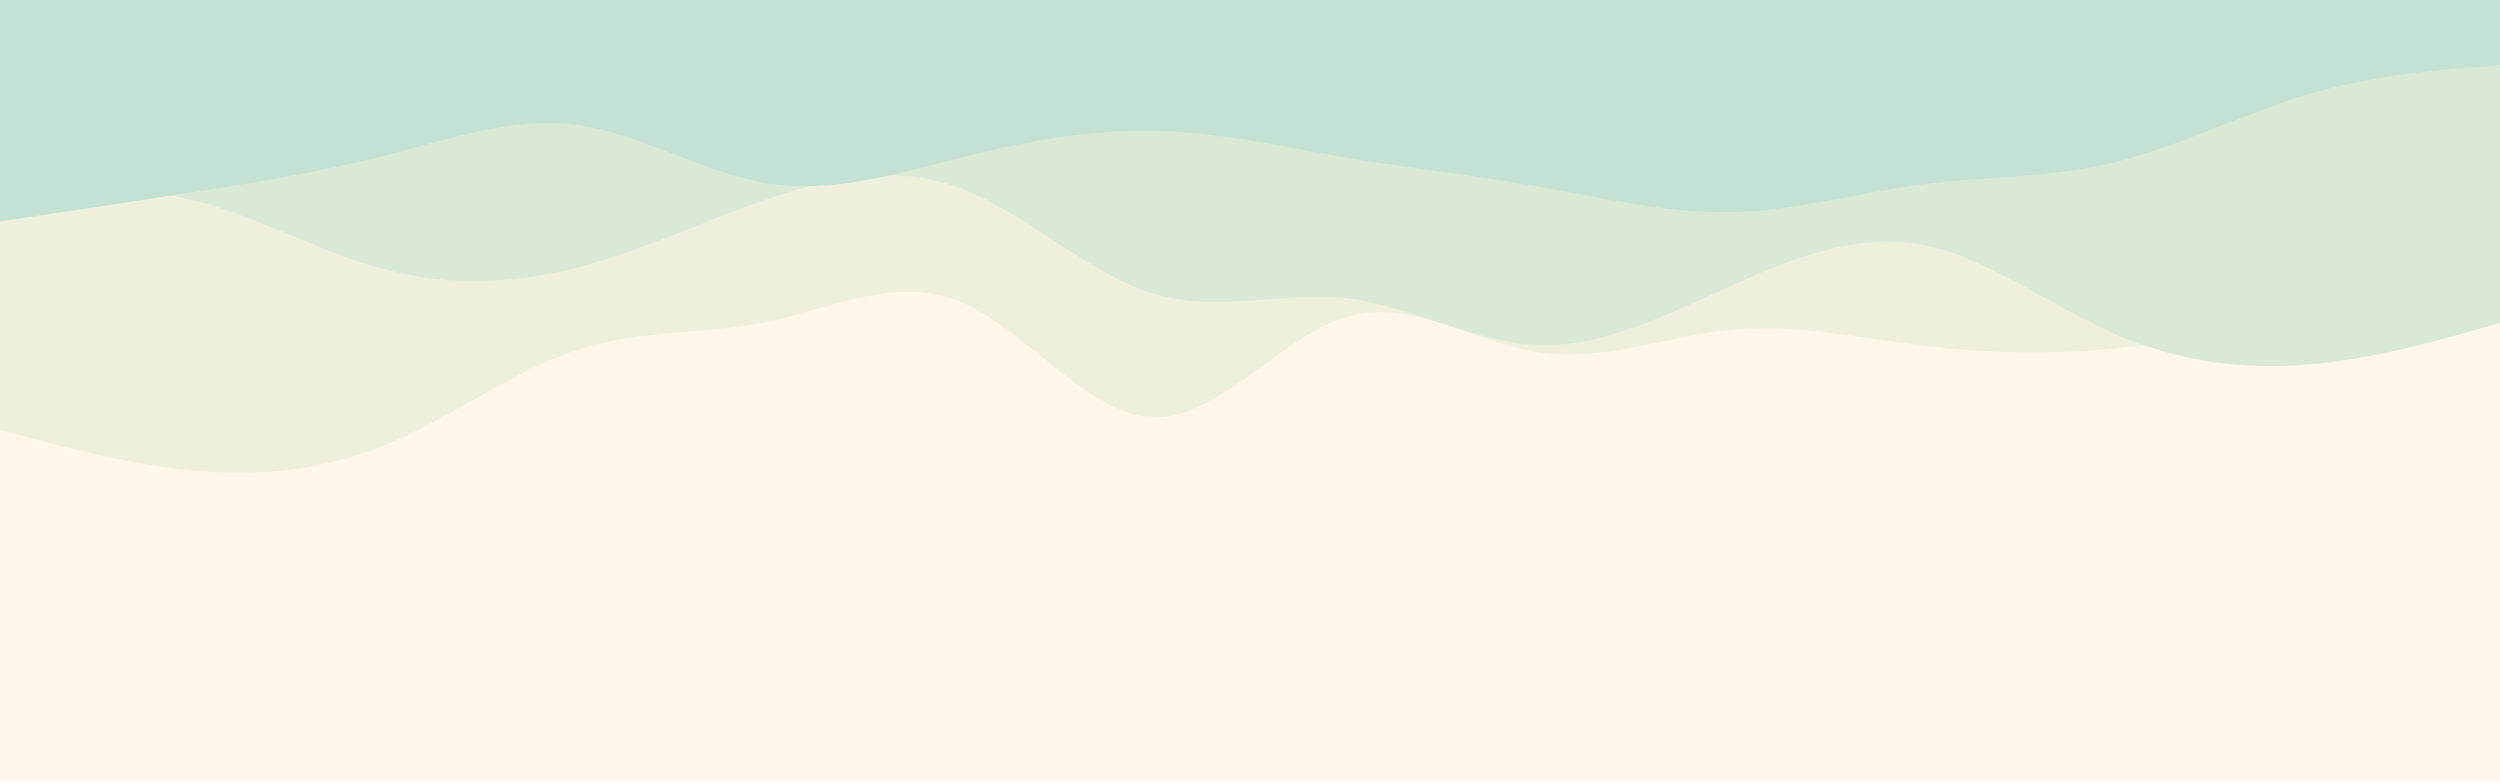
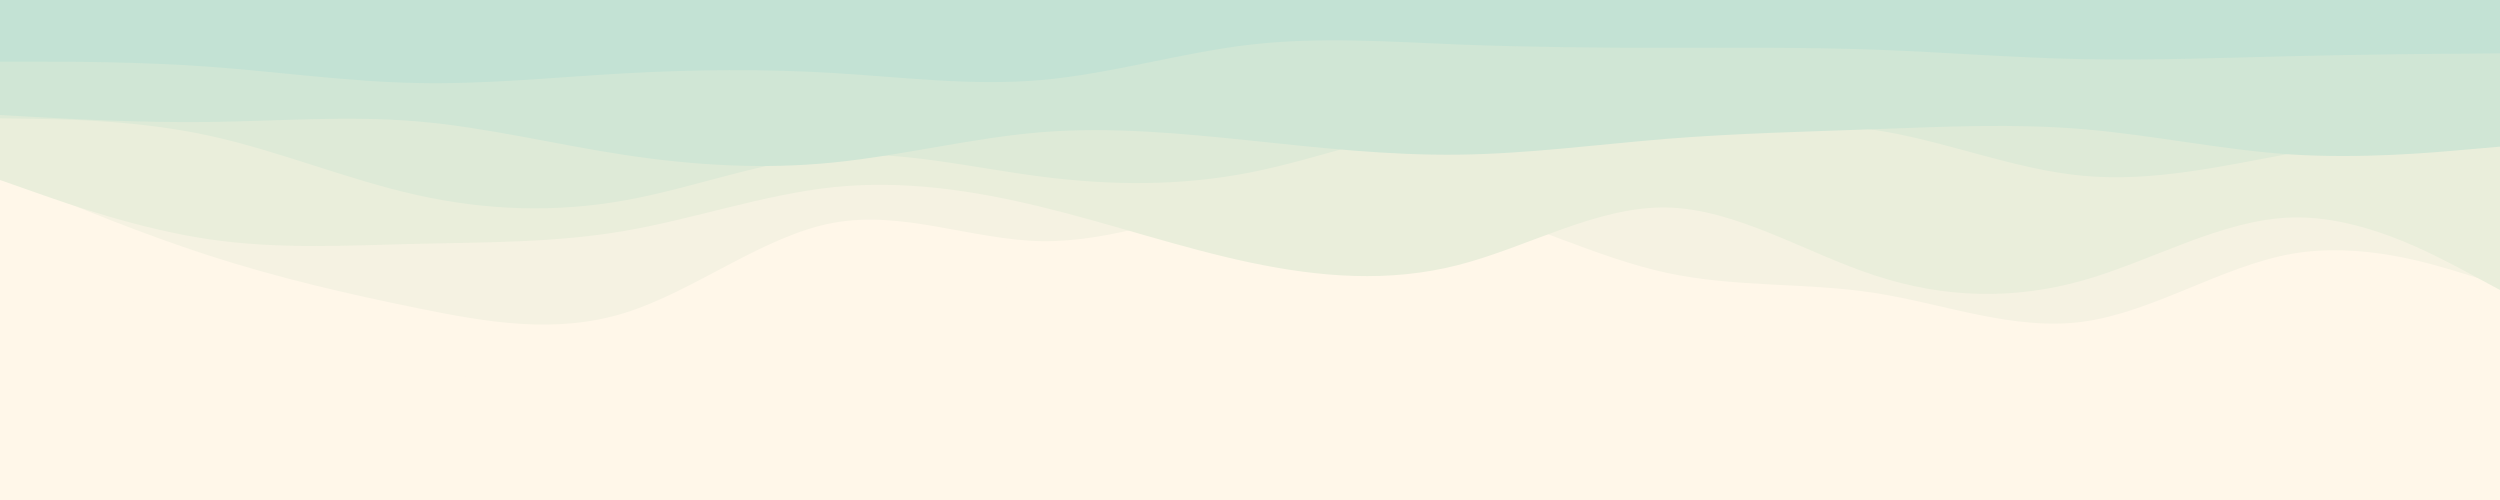
- <svg xmlns="http://www.w3.org/2000/svg" id="visual" viewBox="0 0 960 300" width="960" height="300" version="1.1">
-   <rect x="0" y="0" width="960" height="300" fill="#FFF7E9" />
-   <path d="M0 227L12.3 223.2C24.7 219.3 49.3 211.7 74 207C98.7 202.3 123.3 200.7 148 192.8C172.7 185 197.3 171 221.8 167C246.3 163 270.7 169 295.2 169.2C319.7 169.3 344.3 163.7 369 168.5C393.7 173.3 418.3 188.7 443 199.7C467.7 210.7 492.3 217.3 517 204.3C541.7 191.3 566.3 158.7 591 147.5C615.7 136.3 640.3 146.7 664.8 153C689.3 159.3 713.7 161.7 738.2 165.2C762.7 168.7 787.3 173.3 812 181.2C836.7 189 861.3 200 886 204.5C910.7 209 935.3 207 947.7 206L960 205L960 0L947.7 0C935.3 0 910.7 0 886 0C861.3 0 836.7 0 812 0C787.3 0 762.7 0 738.2 0C713.7 0 689.3 0 664.8 0C640.3 0 615.7 0 591 0C566.3 0 541.7 0 517 0C492.3 0 467.7 0 443 0C418.3 0 393.7 0 369 0C344.3 0 319.7 0 295.2 0C270.7 0 246.3 0 221.8 0C197.3 0 172.7 0 148 0C123.3 0 98.7 0 74 0C49.3 0 24.7 0 12.3 0L0 0Z" fill="#fff7e9" />
-   <path d="M0 165L12.3 168.3C24.7 171.7 49.3 178.3 74 180.7C98.7 183 123.3 181 148 170.8C172.7 160.7 197.3 142.3 221.8 134.3C246.3 126.3 270.7 128.7 295.2 123.5C319.7 118.3 344.3 105.7 369 116C393.7 126.3 418.3 159.7 443 160.3C467.7 161 492.3 129 517 121.7C541.7 114.3 566.3 131.7 591 135.3C615.7 139 640.3 129 664.8 126.7C689.3 124.3 713.7 129.7 738.2 132.7C762.7 135.7 787.3 136.3 812 133.8C836.7 131.3 861.3 125.7 886 122.7C910.7 119.7 935.3 119.3 947.7 119.2L960 119L960 0L947.7 0C935.3 0 910.7 0 886 0C861.3 0 836.7 0 812 0C787.3 0 762.7 0 738.2 0C713.7 0 689.3 0 664.8 0C640.3 0 615.7 0 591 0C566.3 0 541.7 0 517 0C492.3 0 467.7 0 443 0C418.3 0 393.7 0 369 0C344.3 0 319.7 0 295.2 0C270.7 0 246.3 0 221.8 0C197.3 0 172.7 0 148 0C123.3 0 98.7 0 74 0C49.3 0 24.7 0 12.3 0L0 0Z" fill="#eef0dd" />
-   <path d="M0 74L12.3 73.2C24.7 72.3 49.3 70.7 74 76.8C98.7 83 123.3 97 148 103.5C172.7 110 197.3 109 221.8 102.7C246.3 96.3 270.7 84.7 295.2 76.3C319.7 68 344.3 63 369 72.3C393.7 81.7 418.3 105.3 443 112.8C467.7 120.3 492.3 111.7 517 114.5C541.7 117.3 566.3 131.7 591 132.5C615.7 133.3 640.3 120.7 664.8 109.7C689.3 98.7 713.7 89.3 738.2 94C762.7 98.7 787.3 117.3 812 128.2C836.7 139 861.3 142 886 140C910.7 138 935.3 131 947.7 127.5L960 124L960 0L947.7 0C935.3 0 910.7 0 886 0C861.3 0 836.7 0 812 0C787.3 0 762.7 0 738.2 0C713.7 0 689.3 0 664.8 0C640.3 0 615.7 0 591 0C566.3 0 541.7 0 517 0C492.3 0 467.7 0 443 0C418.3 0 393.7 0 369 0C344.3 0 319.7 0 295.2 0C270.7 0 246.3 0 221.8 0C197.3 0 172.7 0 148 0C123.3 0 98.7 0 74 0C49.3 0 24.7 0 12.3 0L0 0Z" fill="#d9e9d6" />
-   <path d="M0 85L12.3 83.2C24.7 81.3 49.3 77.7 74 73.8C98.7 70 123.3 66 148 59.7C172.7 53.3 197.3 44.7 221.8 48C246.3 51.3 270.7 66.7 295.2 70.5C319.7 74.3 344.3 66.7 369 60.5C393.7 54.3 418.3 49.7 443 50.2C467.7 50.7 492.3 56.3 517 60.5C541.7 64.7 566.3 67.3 591 71.7C615.7 76 640.3 82 664.8 81.5C689.3 81 713.7 74 738.2 70.8C762.7 67.7 787.3 68.3 812 62.3C836.7 56.3 861.3 43.7 886 36.3C910.7 29 935.3 27 947.7 26L960 25L960 0L947.7 0C935.3 0 910.7 0 886 0C861.3 0 836.7 0 812 0C787.3 0 762.7 0 738.2 0C713.7 0 689.3 0 664.8 0C640.3 0 615.7 0 591 0C566.3 0 541.7 0 517 0C492.3 0 467.7 0 443 0C418.3 0 393.7 0 369 0C344.3 0 319.7 0 295.2 0C270.7 0 246.3 0 221.8 0C197.3 0 172.7 0 148 0C123.3 0 98.7 0 74 0C49.3 0 24.7 0 12.3 0L0 0Z" fill="#c3e2d4" />
+ <svg xmlns="http://www.w3.org/2000/svg" id="visual" viewBox="0 0 1500 300" width="1500" height="300" version="1.1">
+   <rect x="0" y="0" width="1500" height="300" fill="#fff7e9" />
+   <path d="M0 238L20.8 221C41.7 204 83.3 170 125 169.8C166.7 169.7 208.3 203.3 250 218.2C291.7 233 333.3 229 375 217.3C416.7 205.7 458.3 186.3 500 176.7C541.7 167 583.3 167 625 176C666.7 185 708.3 203 750 197.7C791.7 192.3 833.3 163.7 875 164.8C916.7 166 958.3 197 1000 203.5C1041.7 210 1083.3 192 1125 181C1166.7 170 1208.3 166 1250 168.3C1291.7 170.7 1333.3 179.3 1375 183.3C1416.7 187.3 1458.3 186.7 1479.2 186.3L1500 186L1500 0L1479.2 0C1458.3 0 1416.7 0 1375 0C1333.3 0 1291.7 0 1250 0C1208.3 0 1166.7 0 1125 0C1083.3 0 1041.7 0 1000 0C958.3 0 916.7 0 875 0C833.3 0 791.7 0 750 0C708.3 0 666.7 0 625 0C583.3 0 541.7 0 500 0C458.3 0 416.7 0 375 0C333.3 0 291.7 0 250 0C208.3 0 166.7 0 125 0C83.3 0 41.7 0 20.8 0L0 0Z" fill="#fff7e9" />
+   <path d="M0 105L20.8 113.7C41.7 122.3 83.3 139.7 125 153.2C166.7 166.7 208.3 176.3 250 184.8C291.7 193.3 333.3 200.7 375 187.7C416.7 174.7 458.3 141.3 500 133.7C541.7 126 583.3 144 625 144.7C666.7 145.3 708.3 128.7 750 120.3C791.7 112 833.3 112 875 122.7C916.7 133.3 958.3 154.7 1000 163.7C1041.7 172.7 1083.3 169.3 1125 175.8C1166.7 182.3 1208.3 198.7 1250 193C1291.7 187.3 1333.3 159.7 1375 152.3C1416.7 145 1458.3 158 1479.2 164.5L1500 171L1500 0L1479.2 0C1458.3 0 1416.7 0 1375 0C1333.3 0 1291.7 0 1250 0C1208.3 0 1166.7 0 1125 0C1083.3 0 1041.7 0 1000 0C958.3 0 916.7 0 875 0C833.3 0 791.7 0 750 0C708.3 0 666.7 0 625 0C583.3 0 541.7 0 500 0C458.3 0 416.7 0 375 0C333.3 0 291.7 0 250 0C208.3 0 166.7 0 125 0C83.3 0 41.7 0 20.8 0L0 0Z" fill="#f5f2e2" />
+   <path d="M0 108L20.8 115.3C41.7 122.7 83.3 137.3 125 143.5C166.7 149.7 208.3 147.3 250 146.3C291.7 145.3 333.3 145.7 375 138.5C416.7 131.3 458.3 116.7 500 112.3C541.7 108 583.3 114 625 124.2C666.7 134.3 708.3 148.7 750 157.5C791.7 166.3 833.3 169.7 875 159C916.7 148.3 958.3 123.7 1000 124.5C1041.7 125.3 1083.3 151.7 1125 165.3C1166.7 179 1208.3 180 1250 168.2C1291.7 156.3 1333.3 131.7 1375 130.5C1416.7 129.3 1458.3 151.7 1479.2 162.8L1500 174L1500 0L1479.2 0C1458.3 0 1416.7 0 1375 0C1333.3 0 1291.7 0 1250 0C1208.3 0 1166.7 0 1125 0C1083.3 0 1041.7 0 1000 0C958.3 0 916.7 0 875 0C833.3 0 791.7 0 750 0C708.3 0 666.7 0 625 0C583.3 0 541.7 0 500 0C458.3 0 416.7 0 375 0C333.3 0 291.7 0 250 0C208.3 0 166.7 0 125 0C83.3 0 41.7 0 20.8 0L0 0Z" fill="#eaeedb" />
+   <path d="M0 71L20.8 71.3C41.7 71.7 83.3 72.3 125 81.3C166.7 90.3 208.3 107.7 250 117C291.7 126.3 333.3 127.7 375 120.2C416.7 112.7 458.3 96.3 500 93.3C541.7 90.3 583.3 100.7 625 106C666.7 111.3 708.3 111.7 750 103.5C791.7 95.3 833.3 78.7 875 73.5C916.7 68.3 958.3 74.7 1000 75.5C1041.7 76.3 1083.3 71.7 1125 78C1166.7 84.3 1208.3 101.7 1250 105.5C1291.7 109.3 1333.3 99.7 1375 92C1416.7 84.3 1458.3 78.7 1479.2 75.8L1500 73L1500 0L1479.2 0C1458.3 0 1416.7 0 1375 0C1333.3 0 1291.7 0 1250 0C1208.3 0 1166.7 0 1125 0C1083.3 0 1041.7 0 1000 0C958.3 0 916.7 0 875 0C833.3 0 791.7 0 750 0C708.3 0 666.7 0 625 0C583.3 0 541.7 0 500 0C458.3 0 416.7 0 375 0C333.3 0 291.7 0 250 0C208.3 0 166.7 0 125 0C83.3 0 41.7 0 20.8 0L0 0Z" fill="#deead7" />
+   <path d="M0 69L20.8 70.2C41.7 71.3 83.3 73.7 125 73.2C166.7 72.7 208.3 69.3 250 72.8C291.7 76.3 333.3 86.7 375 93C416.7 99.3 458.3 101.7 500 97.5C541.7 93.3 583.3 82.7 625 79.3C666.7 76 708.3 80 750 84.3C791.7 88.7 833.3 93.3 875 92.8C916.7 92.3 958.3 86.7 1000 83.3C1041.7 80 1083.3 79 1125 77.5C1166.7 76 1208.3 74 1250 77.5C1291.7 81 1333.3 90 1375 92.7C1416.7 95.3 1458.3 91.7 1479.2 89.8L1500 88L1500 0L1479.2 0C1458.3 0 1416.7 0 1375 0C1333.3 0 1291.7 0 1250 0C1208.3 0 1166.7 0 1125 0C1083.3 0 1041.7 0 1000 0C958.3 0 916.7 0 875 0C833.3 0 791.7 0 750 0C708.3 0 666.7 0 625 0C583.3 0 541.7 0 500 0C458.3 0 416.7 0 375 0C333.3 0 291.7 0 250 0C208.3 0 166.7 0 125 0C83.3 0 41.7 0 20.8 0L0 0Z" fill="#d0e6d5" />
+   <path d="M0 37L20.8 37C41.7 37 83.3 37 125 40C166.7 43 208.3 49 250 49.8C291.7 50.7 333.3 46.3 375 44C416.7 41.7 458.3 41.3 500 43.8C541.7 46.3 583.3 51.7 625 48C666.7 44.3 708.3 31.7 750 26.8C791.7 22 833.3 25 875 26.7C916.7 28.3 958.3 28.7 1000 28.7C1041.7 28.7 1083.3 28.3 1125 29.8C1166.7 31.3 1208.3 34.7 1250 35.5C1291.7 36.3 1333.3 34.7 1375 33.7C1416.7 32.7 1458.3 32.3 1479.2 32.2L1500 32L1500 0L1479.2 0C1458.3 0 1416.7 0 1375 0C1333.3 0 1291.7 0 1250 0C1208.3 0 1166.7 0 1125 0C1083.3 0 1041.7 0 1000 0C958.3 0 916.7 0 875 0C833.3 0 791.7 0 750 0C708.3 0 666.7 0 625 0C583.3 0 541.7 0 500 0C458.3 0 416.7 0 375 0C333.3 0 291.7 0 250 0C208.3 0 166.7 0 125 0C83.3 0 41.7 0 20.8 0L0 0Z" fill="#c3e2d4" />
</svg>
